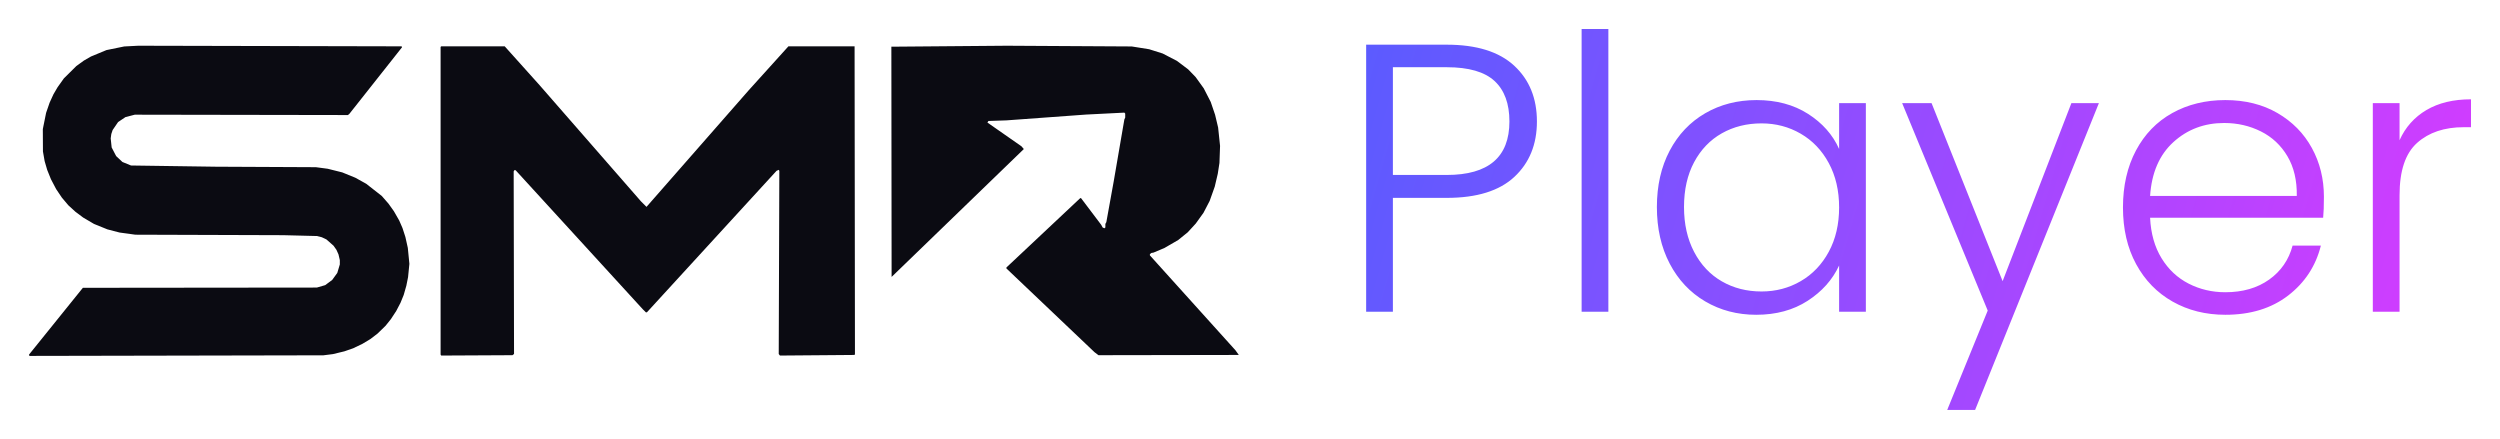
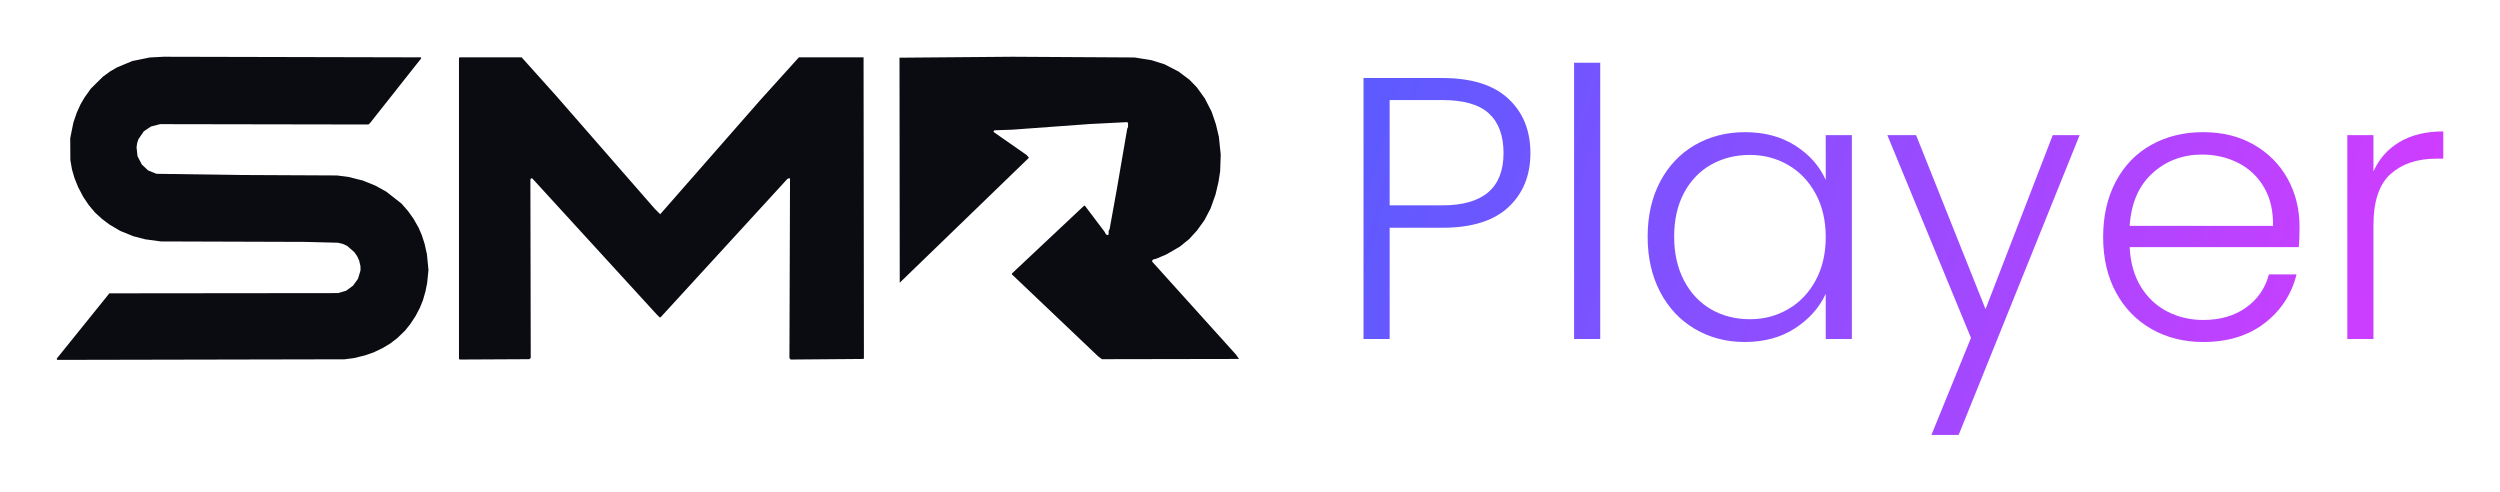
- <svg xmlns="http://www.w3.org/2000/svg" viewBox="-24.0 -37.8 2066.5 362.8" role="img" aria-label="SMR Player">
+ <svg xmlns="http://www.w3.org/2000/svg" viewBox="-48.0 -48.0 2114.5 415.9" role="img" aria-label="SMR Player">
  <defs>
    <linearGradient id="g" gradientUnits="userSpaceOnUse" x1="25" y1="-234" x2="939" y2="28">
      <stop offset="0" stop-color="#5b5bff" />
      <stop offset="1" stop-color="#d63bff" />
    </linearGradient>
  </defs>
  <path fill="#0b0b12" fill-rule="evenodd" d="M340.2 1.0 L340.2 255.3 L340.7 256.1 L399.6 255.8 L400.9 254.8 L400.6 103.9 L401.1 102.9 L402.2 102.9 L507.3 217.8 L509.9 220.4 L510.7 220.4 L617.9 103.4 L619.7 102.6 L620.2 103.4 L619.7 254.8 L620.7 256.1 L682.2 255.6 L682.7 255.1 L682.4 0.5 L627.7 0.5 L594.9 36.8 L510.4 133.2 L505.8 128.6 L422.1 32.7 L393.2 0.5 L340.7 0.5ZM712.8 0.8 L713.0 191.1 L822.3 85.4 L820.3 83.1 L792.2 63.5 L793.0 62.2 L807.9 61.7 L873.7 56.9 L905.4 55.3 L906.1 56.1 L906.1 59.4 L905.4 60.9 L896.6 112.1 L890.5 145.8 L889.7 147.3 L889.7 150.2 L888.9 150.9 L887.4 150.2 L886.3 148.1 L869.6 126.0 L868.9 126.0 L807.9 183.3 L807.9 184.1 L880.7 253.3 L884.0 255.8 L1000.0 255.6 L997.2 251.7 L926.5 173.3 L926.5 172.3 L927.7 171.3 L929.5 171.0 L938.5 167.2 L949.9 160.6 L957.8 154.2 L964.4 147.0 L970.8 138.1 L975.9 128.3 L980.1 116.5 L982.6 105.9 L984.0 96.9 L984.5 82.8 L982.9 67.6 L980.4 57.1 L976.8 46.5 L971.0 35.2 L964.3 25.9 L958.1 19.5 L948.8 12.5 L937.0 6.4 L925.9 2.9 L911.5 0.6 L808.2 0.0ZM28.8 27.0 L23.6 34.3 L20.2 40.1 L17.0 47.1 L14.1 55.5 L11.4 68.9 L11.5 87.4 L12.9 95.4 L15.0 102.6 L18.1 110.3 L22.4 118.5 L27.1 125.5 L32.5 131.9 L38.3 137.2 L44.7 142.0 L53.7 147.3 L64.8 151.8 L74.8 154.4 L87.9 156.2 L210.1 156.6 L237.9 157.3 L242.0 158.3 L245.8 160.1 L251.7 165.3 L254.1 168.7 L255.8 172.5 L256.9 177.2 L256.9 180.8 L254.8 187.8 L250.6 193.6 L244.8 197.9 L237.9 199.9 L44.5 200.1 L0.0 255.3 L0.3 256.4 L243.3 255.9 L251.2 254.9 L260.7 252.6 L267.9 250.1 L275.6 246.4 L282.1 242.5 L288.0 238.0 L294.7 231.5 L299.1 226.0 L303.5 219.3 L307.1 212.4 L309.7 206.0 L311.9 198.3 L313.3 191.3 L314.4 180.3 L313.1 167.1 L311.1 158.1 L308.7 150.7 L306.0 144.5 L301.6 136.8 L297.1 130.5 L291.6 124.2 L278.7 114.1 L269.7 109.1 L258.9 104.7 L246.9 101.7 L237.1 100.4 L154.3 100.0 L84.3 99.0 L77.2 96.1 L72.0 91.2 L68.3 84.1 L67.5 76.6 L68.0 73.0 L69.1 69.7 L73.6 63.1 L79.7 59.0 L87.4 57.0 L263.6 57.3 L264.8 56.3 L308.3 1.3 L308.0 0.5 L90.3 0.0 L78.7 0.6 L64.0 3.6 L51.2 8.9 L45.3 12.3 L39.1 16.8Z" />
-   <path fill="url(#g)" transform="translate(1080.00 219.87)" d="M91.895 -94.105H47.368V0.0H25.263V-220.737H91.895Q128.842 -220.737 147.632 -203.368Q166.421 -186.0 166.421 -157.263Q166.421 -128.842 147.789 -111.474Q129.158 -94.105 91.895 -94.105ZM143.684 -157.263Q143.684 -179.368 131.368 -190.737Q119.053 -202.105 91.895 -202.105H47.368V-113.053H91.895Q143.684 -113.053 143.684 -157.263ZM225.474 -233.684V0.0H203.368V-233.684ZM348.0 -174.947Q372.632 -174.947 390.474 -163.579Q408.316 -152.211 416.211 -134.526V-172.421H438.316V0.0H416.211V-38.211Q408.0 -20.526 390.158 -9Q372.316 2.526 347.684 2.526Q324.316 2.526 305.526 -8.526Q286.737 -19.579 276.158 -39.789Q265.579 -60.0 265.579 -86.526Q265.579 -113.053 276.158 -133.105Q286.737 -153.158 305.526 -164.053Q324.316 -174.947 348.0 -174.947ZM352.105 -155.684Q333.789 -155.684 319.263 -147.474Q304.737 -139.263 296.368 -123.632Q288.0 -108.0 288.0 -86.526Q288.0 -65.368 296.368 -49.421Q304.737 -33.474 319.263 -25.105Q333.789 -16.737 352.105 -16.737Q369.789 -16.737 384.474 -25.263Q399.158 -33.789 407.684 -49.579Q416.211 -65.368 416.211 -86.211Q416.211 -107.053 407.684 -122.842Q399.158 -138.632 384.474 -147.158Q369.789 -155.684 352.105 -155.684ZM630.947 -172.421 528.632 81.158H505.579L539.053 -0.947L468.316 -172.421H492.632L551.368 -25.263L608.211 -172.421ZM816.316 -77.684H673.263Q674.211 -58.105 682.737 -44.211Q691.263 -30.316 705.158 -23.211Q719.053 -16.105 735.474 -16.105Q756.947 -16.105 771.632 -26.526Q786.316 -36.947 791.053 -54.632H814.421Q808.105 -29.368 787.421 -13.421Q766.737 2.526 735.474 2.526Q711.158 2.526 691.895 -8.368Q672.632 -19.263 661.737 -39.316Q650.842 -59.368 650.842 -86.211Q650.842 -113.053 661.579 -133.263Q672.316 -153.474 691.579 -164.211Q710.842 -174.947 735.474 -174.947Q760.105 -174.947 778.579 -164.211Q797.053 -153.474 807.0 -135.316Q816.947 -117.158 816.947 -95.053Q816.947 -83.684 816.316 -77.684ZM734.526 -156.0Q709.895 -156.0 692.526 -140.211Q675.158 -124.421 673.263 -95.684H794.526Q794.842 -114.947 786.789 -128.526Q778.737 -142.105 764.842 -149.053Q750.947 -156.0 734.526 -156.0ZM938.526 -175.579V-152.526H932.526Q908.526 -152.526 894.0 -139.579Q879.474 -126.632 879.474 -96.316V0.0H857.368V-172.421H879.474V-141.789Q886.737 -157.895 901.737 -166.737Q916.737 -175.579 938.526 -175.579Z" />
+   <path fill="url(#g)" transform="translate(1080.00 238.73)" d="M91.895 -94.105H47.368V0.0H25.263V-220.737H91.895Q128.842 -220.737 147.632 -203.368Q166.421 -186.0 166.421 -157.263Q166.421 -128.842 147.789 -111.474Q129.158 -94.105 91.895 -94.105ZM143.684 -157.263Q143.684 -179.368 131.368 -190.737Q119.053 -202.105 91.895 -202.105H47.368V-113.053H91.895Q143.684 -113.053 143.684 -157.263ZM225.474 -233.684V0.0H203.368V-233.684ZM348.0 -174.947Q372.632 -174.947 390.474 -163.579Q408.316 -152.211 416.211 -134.526V-172.421H438.316V0.0H416.211V-38.211Q408.0 -20.526 390.158 -9Q372.316 2.526 347.684 2.526Q324.316 2.526 305.526 -8.526Q286.737 -19.579 276.158 -39.789Q265.579 -60.0 265.579 -86.526Q265.579 -113.053 276.158 -133.105Q286.737 -153.158 305.526 -164.053Q324.316 -174.947 348.0 -174.947ZM352.105 -155.684Q333.789 -155.684 319.263 -147.474Q304.737 -139.263 296.368 -123.632Q288.0 -108.0 288.0 -86.526Q288.0 -65.368 296.368 -49.421Q304.737 -33.474 319.263 -25.105Q333.789 -16.737 352.105 -16.737Q369.789 -16.737 384.474 -25.263Q399.158 -33.789 407.684 -49.579Q416.211 -65.368 416.211 -86.211Q416.211 -107.053 407.684 -122.842Q399.158 -138.632 384.474 -147.158Q369.789 -155.684 352.105 -155.684ZM630.947 -172.421 528.632 81.158H505.579L539.053 -0.947L468.316 -172.421H492.632L551.368 -25.263L608.211 -172.421ZM816.316 -77.684H673.263Q674.211 -58.105 682.737 -44.211Q691.263 -30.316 705.158 -23.211Q719.053 -16.105 735.474 -16.105Q756.947 -16.105 771.632 -26.526Q786.316 -36.947 791.053 -54.632H814.421Q808.105 -29.368 787.421 -13.421Q766.737 2.526 735.474 2.526Q711.158 2.526 691.895 -8.368Q672.632 -19.263 661.737 -39.316Q650.842 -59.368 650.842 -86.211Q650.842 -113.053 661.579 -133.263Q672.316 -153.474 691.579 -164.211Q710.842 -174.947 735.474 -174.947Q760.105 -174.947 778.579 -164.211Q797.053 -153.474 807.0 -135.316Q816.947 -117.158 816.947 -95.053Q816.947 -83.684 816.316 -77.684ZM734.526 -156.0Q709.895 -156.0 692.526 -140.211Q675.158 -124.421 673.263 -95.684H794.526Q794.842 -114.947 786.789 -128.526Q778.737 -142.105 764.842 -149.053Q750.947 -156.0 734.526 -156.0ZM938.526 -175.579V-152.526H932.526Q908.526 -152.526 894.0 -139.579Q879.474 -126.632 879.474 -96.316V0.0H857.368V-172.421H879.474V-141.789Q886.737 -157.895 901.737 -166.737Q916.737 -175.579 938.526 -175.579Z" />
</svg>
